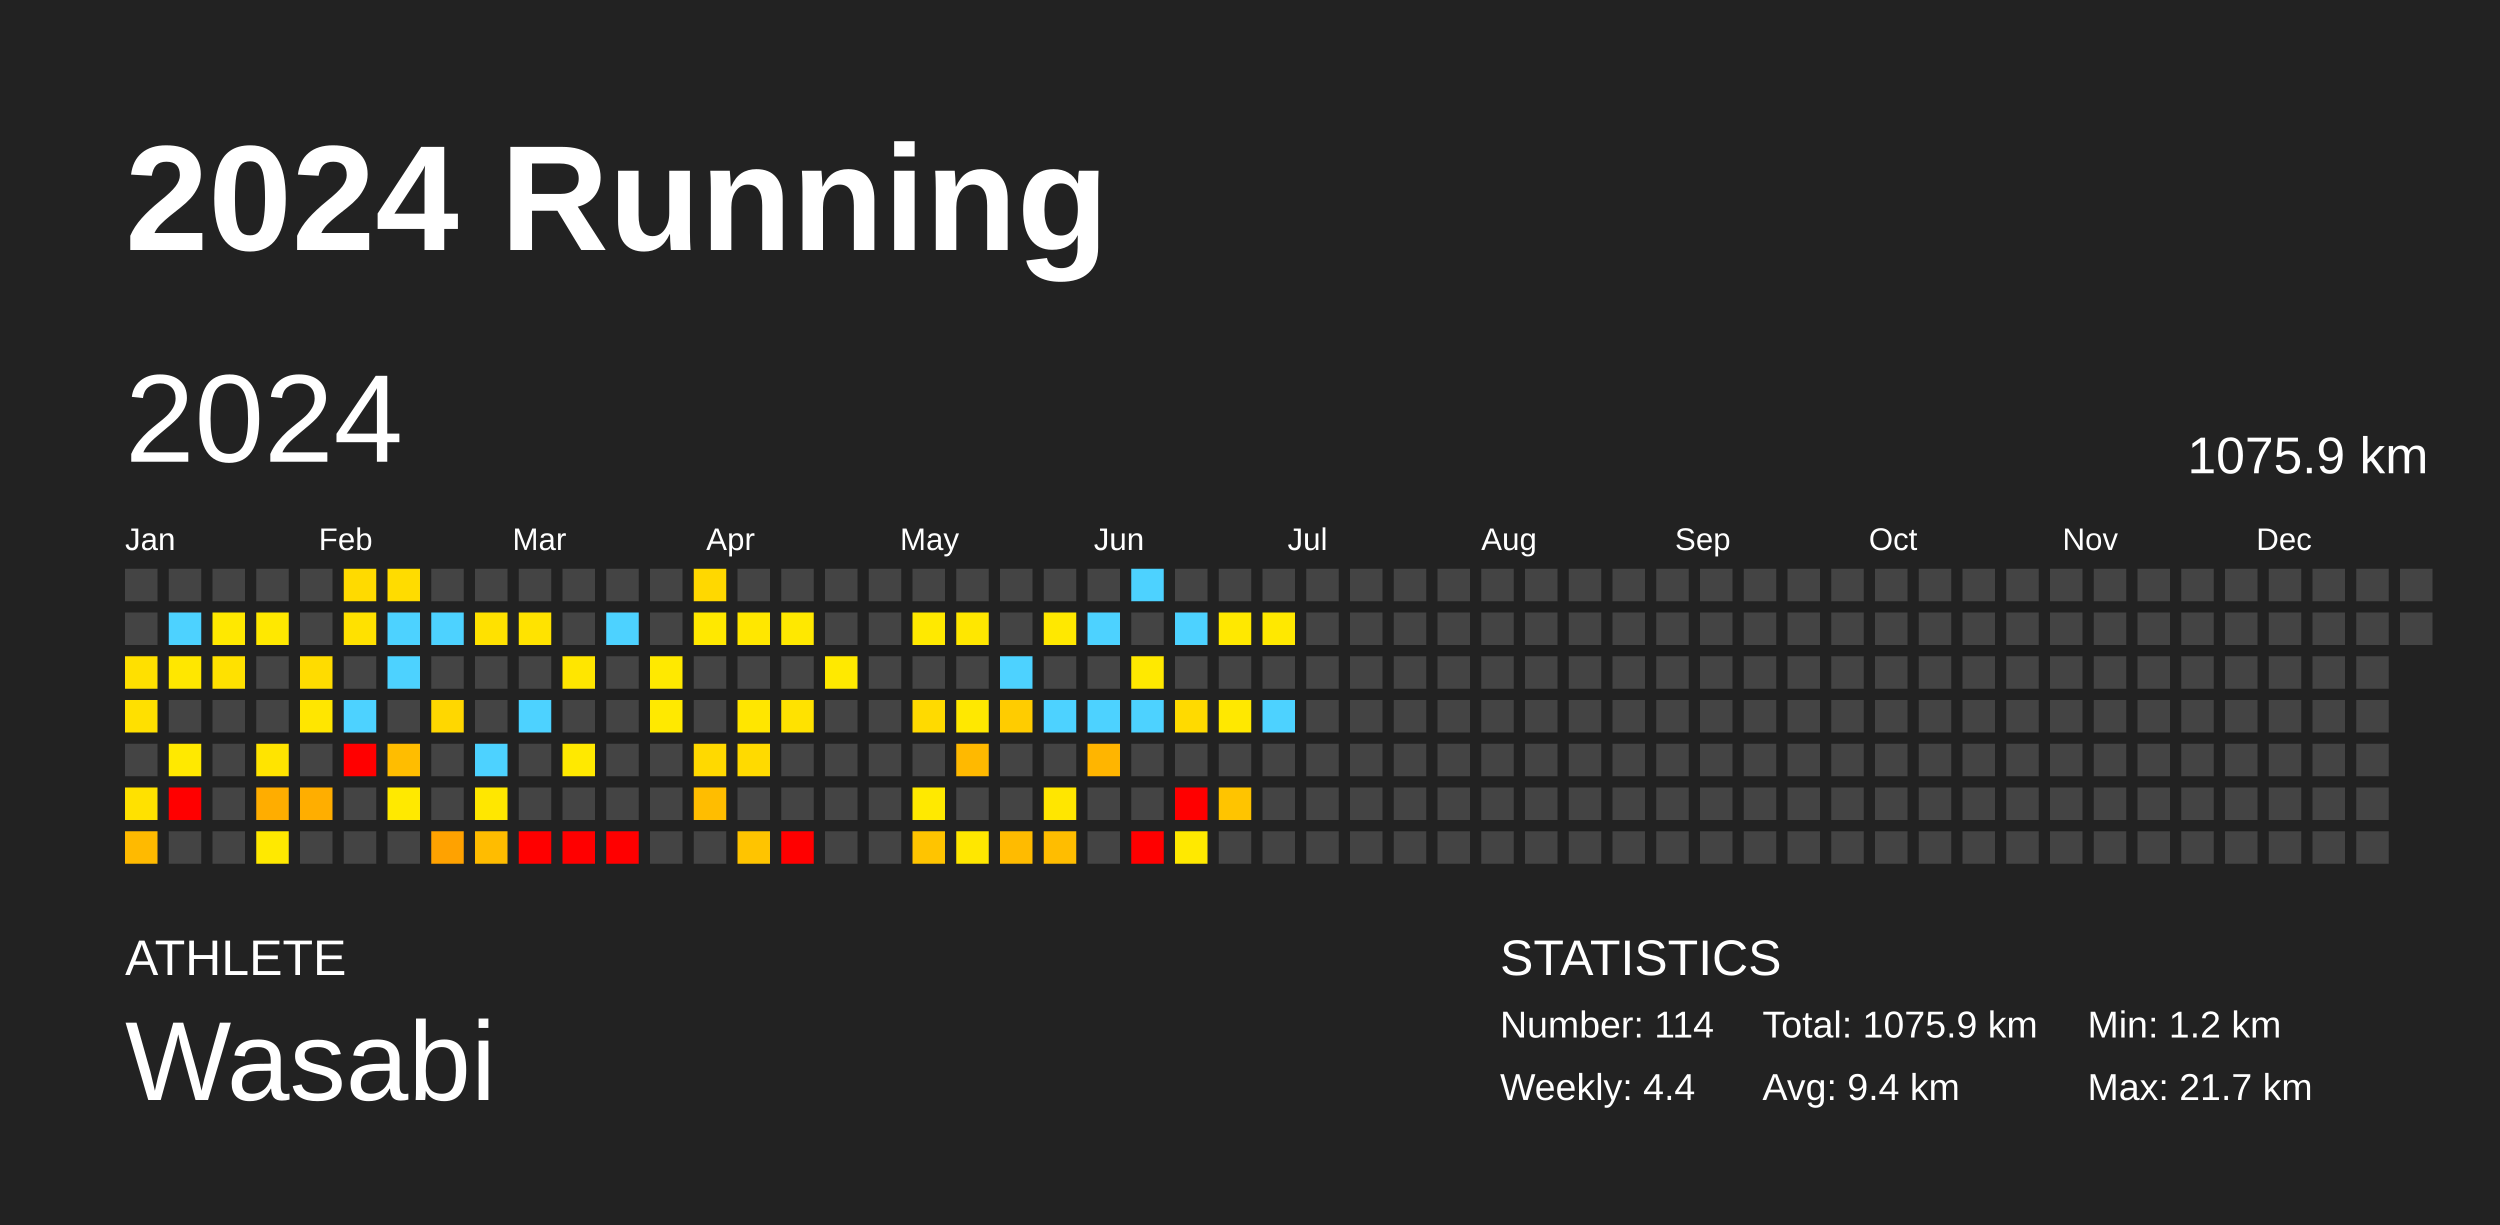
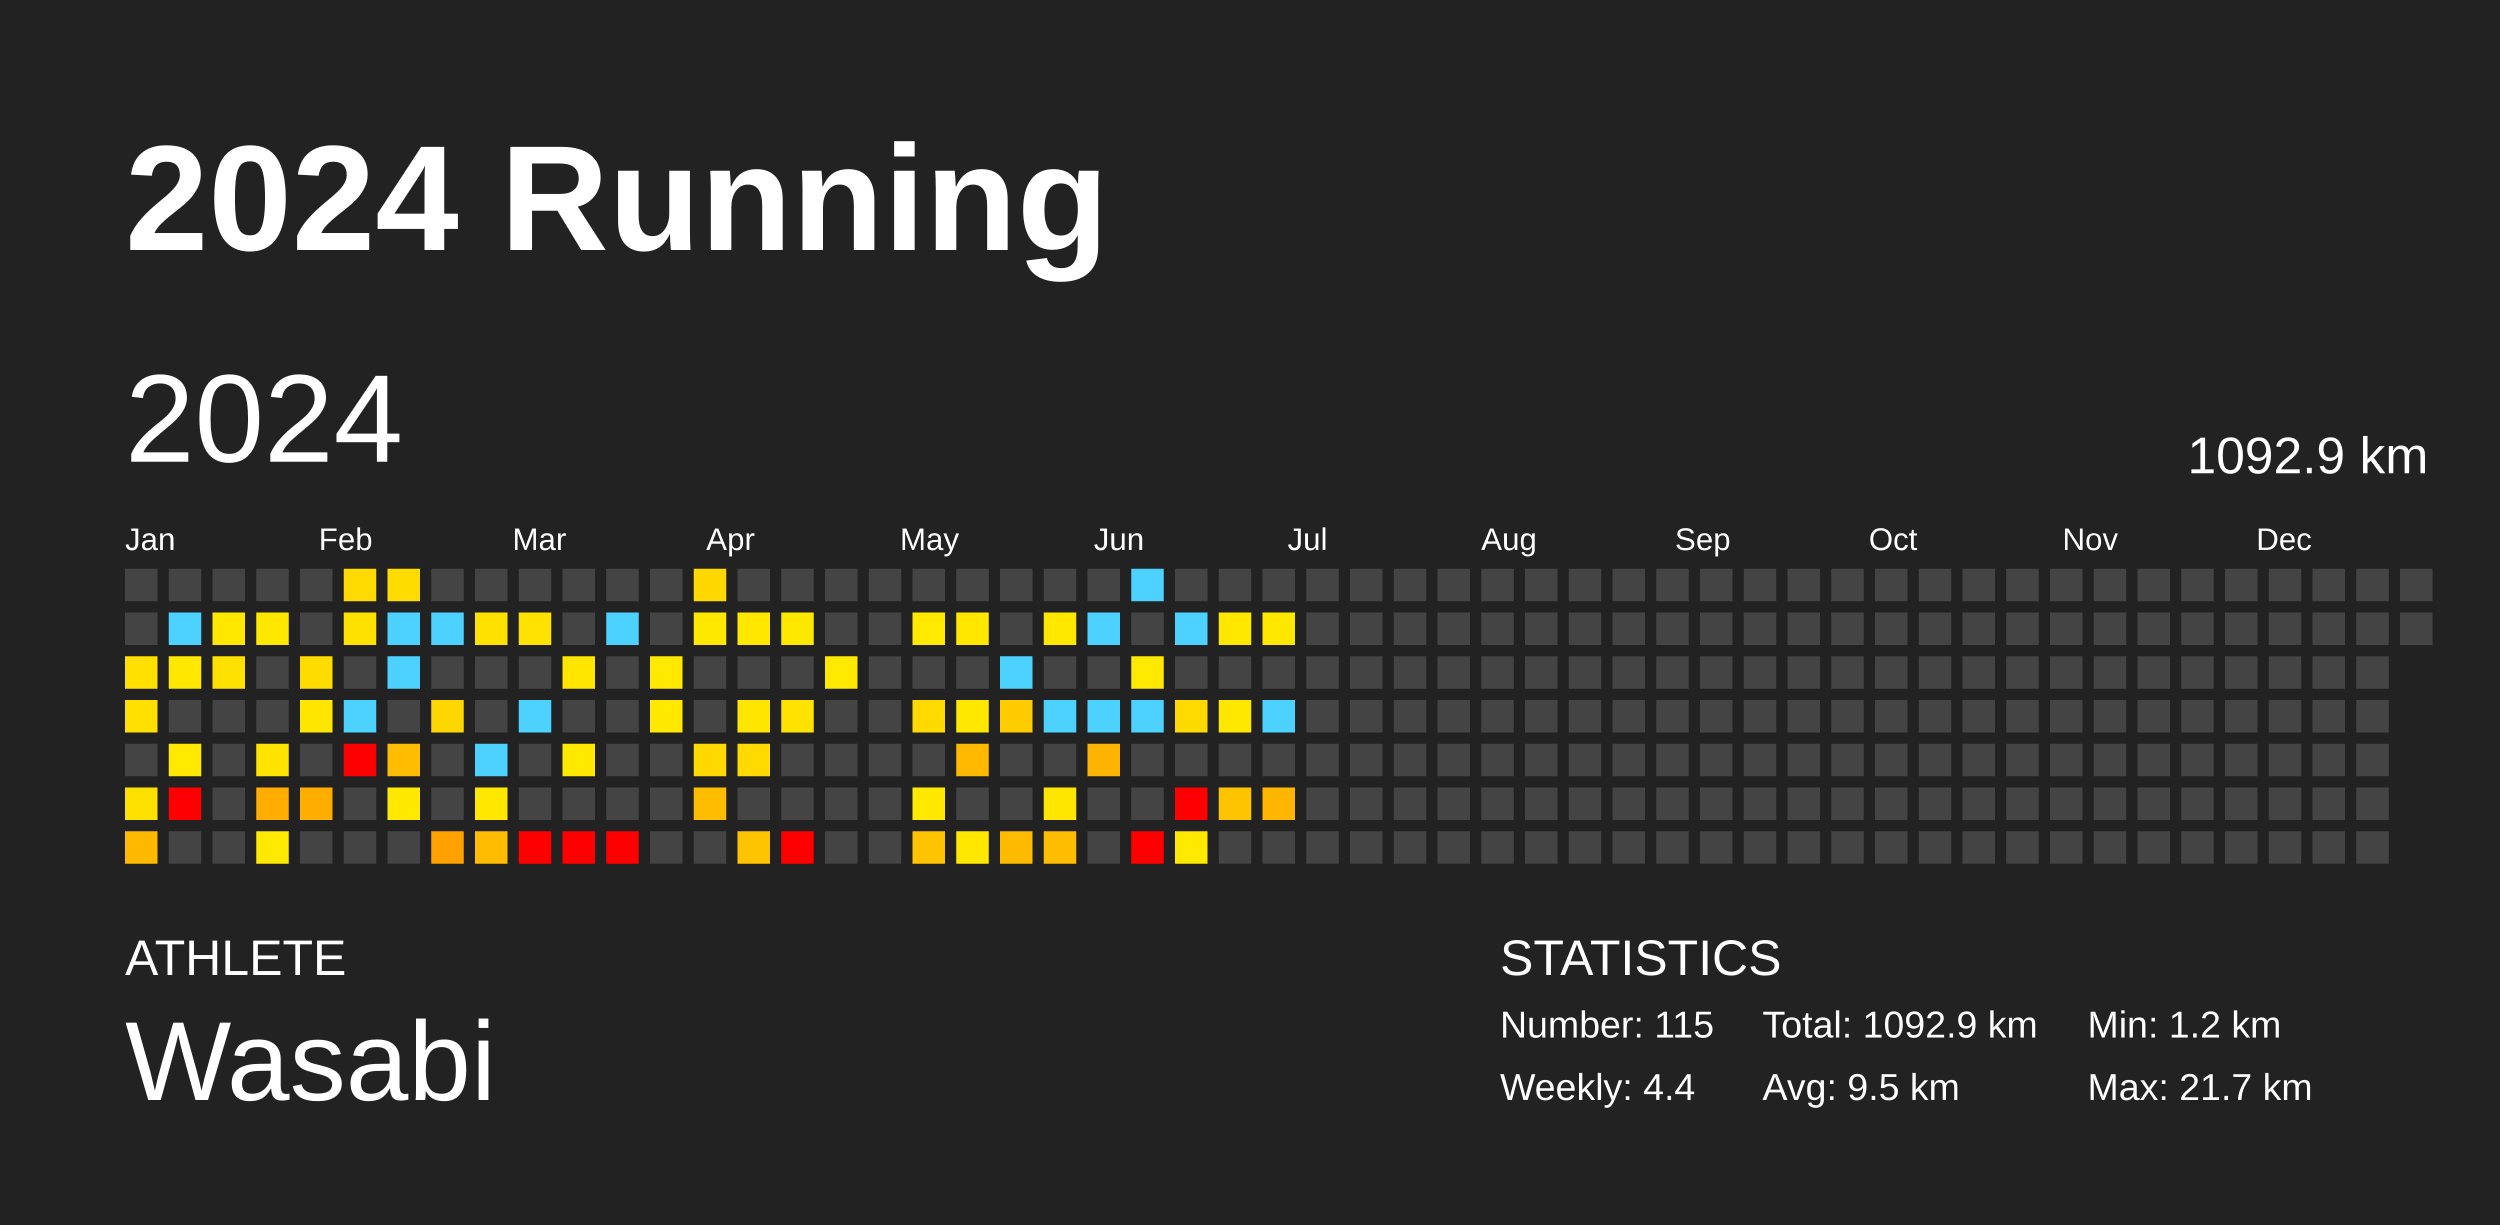
<svg xmlns="http://www.w3.org/2000/svg" baseProfile="full" height="98mm" version="1.1" viewBox="0,0,200,98" width="200mm">
  <defs />
  <rect fill="#222222" height="98" width="200" x="0" y="0" />
  <text fill="#FFFFFF" style="font-size:12px; font-family:Arial; font-weight:bold;" x="10" y="20">2024 Running</text>
  <text fill="#FFFFFF" style="font-size:4px; font-family:Arial" x="10" y="78">ATHLETE</text>
  <text fill="#FFFFFF" style="font-size:9px; font-family:Arial" x="10" y="88">Wasabi</text>
  <text fill="#FFFFFF" style="font-size:4px; font-family:Arial" x="120" y="78">STATISTICS</text>
-   <text fill="#FFFFFF" style="font-size:3px; font-family:Arial" x="120" y="83">Number: 114</text>
+   <text fill="#FFFFFF" style="font-size:3px; font-family:Arial" x="120" y="83">Number: 115</text>
  <text fill="#FFFFFF" style="font-size:3px; font-family:Arial" x="120" y="88">Weekly: 4.4</text>
-   <text fill="#FFFFFF" style="font-size:3px; font-family:Arial" x="141" y="83">Total: 1075.9 km</text>
-   <text fill="#FFFFFF" style="font-size:3px; font-family:Arial" x="141" y="88">Avg: 9.4 km</text>
+   <text fill="#FFFFFF" style="font-size:3px; font-family:Arial" x="141" y="83">Total: 1092.9 km</text>
+   <text fill="#FFFFFF" style="font-size:3px; font-family:Arial" x="141" y="88">Avg: 9.5 km</text>
  <text fill="#FFFFFF" style="font-size:3px; font-family:Arial" x="167" y="83">Min: 1.2 km</text>
  <text fill="#FFFFFF" style="font-size:3px; font-family:Arial" x="167" y="88">Max: 21.7 km</text>
  <text dominant-baseline="hanging" fill="#FFFFFF" style="font-size:10.0px; font-family:Arial;" x="10" y="30">2024</text>
-   <text dominant-baseline="hanging" fill="#FFFFFF" style="font-size:4.125px; font-family:Arial;" x="175" y="35">1075.9 km</text>
+   <text dominant-baseline="hanging" fill="#FFFFFF" style="font-size:4.125px; font-family:Arial;" x="175" y="35">1092.9 km</text>
  <text fill="#FFFFFF" style="font-size:2.5px; font-family:Arial" x="10.0" y="44">Jan</text>
  <text fill="#FFFFFF" style="font-size:2.5px; font-family:Arial" x="25.5" y="44">Feb</text>
  <text fill="#FFFFFF" style="font-size:2.5px; font-family:Arial" x="41.0" y="44">Mar</text>
  <text fill="#FFFFFF" style="font-size:2.5px; font-family:Arial" x="56.5" y="44">Apr</text>
  <text fill="#FFFFFF" style="font-size:2.5px; font-family:Arial" x="72.0" y="44">May</text>
  <text fill="#FFFFFF" style="font-size:2.5px; font-family:Arial" x="87.5" y="44">Jun</text>
  <text fill="#FFFFFF" style="font-size:2.5px; font-family:Arial" x="103.0" y="44">Jul</text>
  <text fill="#FFFFFF" style="font-size:2.5px; font-family:Arial" x="118.5" y="44">Aug</text>
  <text fill="#FFFFFF" style="font-size:2.5px; font-family:Arial" x="134.0" y="44">Sep</text>
  <text fill="#FFFFFF" style="font-size:2.5px; font-family:Arial" x="149.5" y="44">Oct</text>
  <text fill="#FFFFFF" style="font-size:2.5px; font-family:Arial" x="165.0" y="44">Nov</text>
  <text fill="#FFFFFF" style="font-size:2.5px; font-family:Arial" x="180.5" y="44">Dec</text>
  <rect fill="#444444" height="2.6" width="2.6" x="10.0" y="45.5" />
  <rect fill="#444444" height="2.6" width="2.6" x="10.0" y="49.0" />
  <rect fill="#ffe000" height="2.6" width="2.6" x="10.0" y="52.5" />
  <rect fill="#ffe000" height="2.6" width="2.6" x="10.0" y="56.0" />
  <rect fill="#444444" height="2.6" width="2.6" x="10.0" y="59.5" />
  <rect fill="#ffe100" height="2.6" width="2.6" x="10.0" y="63.0" />
  <rect fill="#ffba00" height="2.6" width="2.6" x="10.0" y="66.5" />
  <rect fill="#444444" height="2.6" width="2.6" x="13.5" y="45.5" />
  <rect fill="#4dd2ff" height="2.6" width="2.6" x="13.5" y="49.0" />
  <rect fill="#ffe700" height="2.6" width="2.6" x="13.5" y="52.5" />
  <rect fill="#444444" height="2.6" width="2.6" x="13.5" y="56.0" />
  <rect fill="#ffe900" height="2.6" width="2.6" x="13.5" y="59.5" />
  <rect fill="red" height="2.6" width="2.6" x="13.5" y="63.0" />
  <rect fill="#444444" height="2.6" width="2.6" x="13.5" y="66.5" />
  <rect fill="#444444" height="2.6" width="2.6" x="17.0" y="45.5" />
  <rect fill="#ffe800" height="2.6" width="2.6" x="17.0" y="49.0" />
  <rect fill="#ffe100" height="2.6" width="2.6" x="17.0" y="52.5" />
  <rect fill="#444444" height="2.6" width="2.6" x="17.0" y="56.0" />
  <rect fill="#444444" height="2.6" width="2.6" x="17.0" y="59.5" />
  <rect fill="#444444" height="2.6" width="2.6" x="17.0" y="63.0" />
  <rect fill="#444444" height="2.6" width="2.6" x="17.0" y="66.5" />
  <rect fill="#444444" height="2.6" width="2.6" x="20.5" y="45.5" />
  <rect fill="#ffe800" height="2.6" width="2.6" x="20.5" y="49.0" />
  <rect fill="#444444" height="2.6" width="2.6" x="20.5" y="52.5" />
  <rect fill="#444444" height="2.6" width="2.6" x="20.5" y="56.0" />
  <rect fill="#ffe400" height="2.6" width="2.6" x="20.5" y="59.5" />
  <rect fill="#ffad00" height="2.6" width="2.6" x="20.5" y="63.0" />
  <rect fill="#ffe900" height="2.6" width="2.6" x="20.5" y="66.5" />
  <rect fill="#444444" height="2.6" width="2.6" x="24.0" y="45.5" />
  <rect fill="#444444" height="2.6" width="2.6" x="24.0" y="49.0" />
  <rect fill="#ffdc00" height="2.6" width="2.6" x="24.0" y="52.5" />
  <rect fill="#ffe600" height="2.6" width="2.6" x="24.0" y="56.0" />
  <rect fill="#444444" height="2.6" width="2.6" x="24.0" y="59.5" />
  <rect fill="#ffae00" height="2.6" width="2.6" x="24.0" y="63.0" />
  <rect fill="#444444" height="2.6" width="2.6" x="24.0" y="66.5" />
  <rect fill="#ffda00" height="2.6" width="2.6" x="27.5" y="45.5" />
  <rect fill="#ffe100" height="2.6" width="2.6" x="27.5" y="49.0" />
  <rect fill="#444444" height="2.6" width="2.6" x="27.5" y="52.5" />
  <rect fill="#4dd2ff" height="2.6" width="2.6" x="27.5" y="56.0" />
  <rect fill="red" height="2.6" width="2.6" x="27.5" y="59.5" />
  <rect fill="#444444" height="2.6" width="2.6" x="27.5" y="63.0" />
  <rect fill="#444444" height="2.6" width="2.6" x="27.5" y="66.5" />
  <rect fill="#ffdc00" height="2.6" width="2.6" x="31.0" y="45.5" />
  <rect fill="#4dd2ff" height="2.6" width="2.6" x="31.0" y="49.0" />
  <rect fill="#4dd2ff" height="2.6" width="2.6" x="31.0" y="52.5" />
  <rect fill="#444444" height="2.6" width="2.6" x="31.0" y="56.0" />
  <rect fill="#ffbd00" height="2.6" width="2.6" x="31.0" y="59.5" />
  <rect fill="#ffe900" height="2.6" width="2.6" x="31.0" y="63.0" />
  <rect fill="#444444" height="2.6" width="2.6" x="31.0" y="66.5" />
  <rect fill="#444444" height="2.6" width="2.6" x="34.5" y="45.5" />
  <rect fill="#4dd2ff" height="2.6" width="2.6" x="34.5" y="49.0" />
  <rect fill="#444444" height="2.6" width="2.6" x="34.5" y="52.5" />
  <rect fill="#ffd700" height="2.6" width="2.6" x="34.5" y="56.0" />
  <rect fill="#444444" height="2.6" width="2.6" x="34.5" y="59.5" />
  <rect fill="#444444" height="2.6" width="2.6" x="34.5" y="63.0" />
  <rect fill="#ffa200" height="2.6" width="2.6" x="34.5" y="66.5" />
  <rect fill="#444444" height="2.6" width="2.6" x="38.0" y="45.5" />
  <rect fill="#ffe100" height="2.6" width="2.6" x="38.0" y="49.0" />
  <rect fill="#444444" height="2.6" width="2.6" x="38.0" y="52.5" />
  <rect fill="#444444" height="2.6" width="2.6" x="38.0" y="56.0" />
  <rect fill="#4dd2ff" height="2.6" width="2.6" x="38.0" y="59.5" />
  <rect fill="#ffe700" height="2.6" width="2.6" x="38.0" y="63.0" />
  <rect fill="#ffbc00" height="2.6" width="2.6" x="38.0" y="66.5" />
  <rect fill="#444444" height="2.6" width="2.6" x="41.5" y="45.5" />
  <rect fill="#ffe300" height="2.6" width="2.6" x="41.5" y="49.0" />
  <rect fill="#444444" height="2.6" width="2.6" x="41.5" y="52.5" />
  <rect fill="#4dd2ff" height="2.6" width="2.6" x="41.5" y="56.0" />
  <rect fill="#444444" height="2.6" width="2.6" x="41.5" y="59.5" />
  <rect fill="#444444" height="2.6" width="2.6" x="41.5" y="63.0" />
  <rect fill="red" height="2.6" width="2.6" x="41.5" y="66.5" />
  <rect fill="#444444" height="2.6" width="2.6" x="45.0" y="45.5" />
  <rect fill="#444444" height="2.6" width="2.6" x="45.0" y="49.0" />
  <rect fill="#ffe600" height="2.6" width="2.6" x="45.0" y="52.5" />
  <rect fill="#444444" height="2.6" width="2.6" x="45.0" y="56.0" />
  <rect fill="#ffe900" height="2.6" width="2.6" x="45.0" y="59.5" />
  <rect fill="#444444" height="2.6" width="2.6" x="45.0" y="63.0" />
  <rect fill="red" height="2.6" width="2.6" x="45.0" y="66.5" />
  <rect fill="#444444" height="2.6" width="2.6" x="48.5" y="45.5" />
  <rect fill="#4dd2ff" height="2.6" width="2.6" x="48.5" y="49.0" />
  <rect fill="#444444" height="2.6" width="2.6" x="48.5" y="52.5" />
  <rect fill="#444444" height="2.6" width="2.6" x="48.5" y="56.0" />
  <rect fill="#444444" height="2.6" width="2.6" x="48.5" y="59.5" />
  <rect fill="#444444" height="2.6" width="2.6" x="48.5" y="63.0" />
  <rect fill="red" height="2.6" width="2.6" x="48.5" y="66.5" />
  <rect fill="#444444" height="2.6" width="2.6" x="52.0" y="45.5" />
  <rect fill="#444444" height="2.6" width="2.6" x="52.0" y="49.0" />
  <rect fill="#ffe900" height="2.6" width="2.6" x="52.0" y="52.5" />
  <rect fill="#ffe900" height="2.6" width="2.6" x="52.0" y="56.0" />
  <rect fill="#444444" height="2.6" width="2.6" x="52.0" y="59.5" />
  <rect fill="#444444" height="2.6" width="2.6" x="52.0" y="63.0" />
  <rect fill="#444444" height="2.6" width="2.6" x="52.0" y="66.5" />
  <rect fill="#ffd800" height="2.6" width="2.6" x="55.5" y="45.5" />
  <rect fill="#ffe800" height="2.6" width="2.6" x="55.5" y="49.0" />
  <rect fill="#444444" height="2.6" width="2.6" x="55.5" y="52.5" />
  <rect fill="#444444" height="2.6" width="2.6" x="55.5" y="56.0" />
  <rect fill="#ffd900" height="2.6" width="2.6" x="55.5" y="59.5" />
  <rect fill="#ffbd00" height="2.6" width="2.6" x="55.5" y="63.0" />
  <rect fill="#444444" height="2.6" width="2.6" x="55.5" y="66.5" />
  <rect fill="#444444" height="2.6" width="2.6" x="59.0" y="45.5" />
  <rect fill="#ffe700" height="2.6" width="2.6" x="59.0" y="49.0" />
  <rect fill="#444444" height="2.6" width="2.6" x="59.0" y="52.5" />
  <rect fill="#ffe600" height="2.6" width="2.6" x="59.0" y="56.0" />
  <rect fill="#ffda00" height="2.6" width="2.6" x="59.0" y="59.5" />
  <rect fill="#444444" height="2.6" width="2.6" x="59.0" y="63.0" />
  <rect fill="#ffc400" height="2.6" width="2.6" x="59.0" y="66.5" />
  <rect fill="#444444" height="2.6" width="2.6" x="62.5" y="45.5" />
  <rect fill="#ffe800" height="2.6" width="2.6" x="62.5" y="49.0" />
  <rect fill="#444444" height="2.6" width="2.6" x="62.5" y="52.5" />
  <rect fill="#ffe200" height="2.6" width="2.6" x="62.5" y="56.0" />
  <rect fill="#444444" height="2.6" width="2.6" x="62.5" y="59.5" />
  <rect fill="#444444" height="2.6" width="2.6" x="62.5" y="63.0" />
  <rect fill="red" height="2.6" width="2.6" x="62.5" y="66.5" />
  <rect fill="#444444" height="2.6" width="2.6" x="66.0" y="45.5" />
  <rect fill="#444444" height="2.6" width="2.6" x="66.0" y="49.0" />
  <rect fill="#ffe900" height="2.6" width="2.6" x="66.0" y="52.5" />
  <rect fill="#444444" height="2.6" width="2.6" x="66.0" y="56.0" />
  <rect fill="#444444" height="2.6" width="2.6" x="66.0" y="59.5" />
  <rect fill="#444444" height="2.6" width="2.6" x="66.0" y="63.0" />
  <rect fill="#444444" height="2.6" width="2.6" x="66.0" y="66.5" />
  <rect fill="#444444" height="2.6" width="2.6" x="69.5" y="45.5" />
  <rect fill="#444444" height="2.6" width="2.6" x="69.5" y="49.0" />
  <rect fill="#444444" height="2.6" width="2.6" x="69.5" y="52.5" />
  <rect fill="#444444" height="2.6" width="2.6" x="69.5" y="56.0" />
  <rect fill="#444444" height="2.6" width="2.6" x="69.5" y="59.5" />
  <rect fill="#444444" height="2.6" width="2.6" x="69.5" y="63.0" />
  <rect fill="#444444" height="2.6" width="2.6" x="69.5" y="66.5" />
  <rect fill="#444444" height="2.6" width="2.6" x="73.0" y="45.5" />
  <rect fill="#ffe900" height="2.6" width="2.6" x="73.0" y="49.0" />
  <rect fill="#444444" height="2.6" width="2.6" x="73.0" y="52.5" />
  <rect fill="#ffda00" height="2.6" width="2.6" x="73.0" y="56.0" />
  <rect fill="#444444" height="2.6" width="2.6" x="73.0" y="59.5" />
  <rect fill="#ffe900" height="2.6" width="2.6" x="73.0" y="63.0" />
  <rect fill="#ffc400" height="2.6" width="2.6" x="73.0" y="66.5" />
  <rect fill="#444444" height="2.6" width="2.6" x="76.5" y="45.5" />
  <rect fill="#ffe700" height="2.6" width="2.6" x="76.5" y="49.0" />
  <rect fill="#444444" height="2.6" width="2.6" x="76.5" y="52.5" />
  <rect fill="#ffe800" height="2.6" width="2.6" x="76.5" y="56.0" />
  <rect fill="#ffb900" height="2.6" width="2.6" x="76.5" y="59.5" />
  <rect fill="#444444" height="2.6" width="2.6" x="76.5" y="63.0" />
  <rect fill="#ffe700" height="2.6" width="2.6" x="76.5" y="66.5" />
  <rect fill="#444444" height="2.6" width="2.6" x="80.0" y="45.5" />
  <rect fill="#444444" height="2.6" width="2.6" x="80.0" y="49.0" />
  <rect fill="#4dd2ff" height="2.6" width="2.6" x="80.0" y="52.5" />
  <rect fill="#ffcc00" height="2.6" width="2.6" x="80.0" y="56.0" />
  <rect fill="#444444" height="2.6" width="2.6" x="80.0" y="59.5" />
  <rect fill="#444444" height="2.6" width="2.6" x="80.0" y="63.0" />
  <rect fill="#ffbb00" height="2.6" width="2.6" x="80.0" y="66.5" />
  <rect fill="#444444" height="2.6" width="2.6" x="83.5" y="45.5" />
  <rect fill="#ffe800" height="2.6" width="2.6" x="83.5" y="49.0" />
  <rect fill="#444444" height="2.6" width="2.6" x="83.5" y="52.5" />
  <rect fill="#4dd2ff" height="2.6" width="2.6" x="83.5" y="56.0" />
  <rect fill="#444444" height="2.6" width="2.6" x="83.5" y="59.5" />
  <rect fill="#ffe600" height="2.6" width="2.6" x="83.5" y="63.0" />
  <rect fill="#ffbd00" height="2.6" width="2.6" x="83.5" y="66.5" />
  <rect fill="#444444" height="2.6" width="2.6" x="87.0" y="45.5" />
  <rect fill="#4dd2ff" height="2.6" width="2.6" x="87.0" y="49.0" />
  <rect fill="#444444" height="2.6" width="2.6" x="87.0" y="52.5" />
  <rect fill="#4dd2ff" height="2.6" width="2.6" x="87.0" y="56.0" />
  <rect fill="#ffb500" height="2.6" width="2.6" x="87.0" y="59.5" />
  <rect fill="#444444" height="2.6" width="2.6" x="87.0" y="63.0" />
  <rect fill="#444444" height="2.6" width="2.6" x="87.0" y="66.5" />
  <rect fill="#4dd2ff" height="2.6" width="2.6" x="90.5" y="45.5" />
  <rect fill="#444444" height="2.6" width="2.6" x="90.5" y="49.0" />
  <rect fill="#ffe900" height="2.6" width="2.6" x="90.5" y="52.5" />
  <rect fill="#4dd2ff" height="2.6" width="2.6" x="90.5" y="56.0" />
  <rect fill="#444444" height="2.6" width="2.6" x="90.5" y="59.5" />
  <rect fill="#444444" height="2.6" width="2.6" x="90.5" y="63.0" />
  <rect fill="red" height="2.6" width="2.6" x="90.5" y="66.5" />
  <rect fill="#444444" height="2.6" width="2.6" x="94.0" y="45.5" />
  <rect fill="#4dd2ff" height="2.6" width="2.6" x="94.0" y="49.0" />
  <rect fill="#444444" height="2.6" width="2.6" x="94.0" y="52.5" />
  <rect fill="#ffda00" height="2.6" width="2.6" x="94.0" y="56.0" />
  <rect fill="#444444" height="2.6" width="2.6" x="94.0" y="59.5" />
  <rect fill="red" height="2.6" width="2.6" x="94.0" y="63.0" />
  <rect fill="#ffe900" height="2.6" width="2.6" x="94.0" y="66.5" />
  <rect fill="#444444" height="2.6" width="2.6" x="97.5" y="45.5" />
  <rect fill="#ffe800" height="2.6" width="2.6" x="97.5" y="49.0" />
  <rect fill="#444444" height="2.6" width="2.6" x="97.5" y="52.5" />
  <rect fill="#ffe800" height="2.6" width="2.6" x="97.5" y="56.0" />
  <rect fill="#444444" height="2.6" width="2.6" x="97.5" y="59.5" />
  <rect fill="#ffc400" height="2.6" width="2.6" x="97.5" y="63.0" />
  <rect fill="#444444" height="2.6" width="2.6" x="97.5" y="66.5" />
  <rect fill="#444444" height="2.6" width="2.6" x="101.0" y="45.5" />
  <rect fill="#ffe800" height="2.6" width="2.6" x="101.0" y="49.0" />
  <rect fill="#444444" height="2.6" width="2.6" x="101.0" y="52.5" />
  <rect fill="#4dd2ff" height="2.6" width="2.6" x="101.0" y="56.0" />
  <rect fill="#444444" height="2.6" width="2.6" x="101.0" y="59.5" />
-   <rect fill="#444444" height="2.6" width="2.6" x="101.0" y="63.0" />
+   <rect fill="#ffb600" height="2.6" width="2.6" x="101.0" y="63.0" />
  <rect fill="#444444" height="2.6" width="2.6" x="101.0" y="66.5" />
  <rect fill="#444444" height="2.6" width="2.6" x="104.5" y="45.5" />
  <rect fill="#444444" height="2.6" width="2.6" x="104.5" y="49.0" />
  <rect fill="#444444" height="2.6" width="2.6" x="104.5" y="52.5" />
  <rect fill="#444444" height="2.6" width="2.6" x="104.5" y="56.0" />
  <rect fill="#444444" height="2.6" width="2.6" x="104.5" y="59.5" />
  <rect fill="#444444" height="2.6" width="2.6" x="104.5" y="63.0" />
  <rect fill="#444444" height="2.6" width="2.6" x="104.5" y="66.5" />
  <rect fill="#444444" height="2.6" width="2.6" x="108.0" y="45.5" />
  <rect fill="#444444" height="2.6" width="2.6" x="108.0" y="49.0" />
  <rect fill="#444444" height="2.6" width="2.6" x="108.0" y="52.5" />
  <rect fill="#444444" height="2.6" width="2.6" x="108.0" y="56.0" />
  <rect fill="#444444" height="2.6" width="2.6" x="108.0" y="59.5" />
  <rect fill="#444444" height="2.6" width="2.6" x="108.0" y="63.0" />
  <rect fill="#444444" height="2.6" width="2.6" x="108.0" y="66.5" />
  <rect fill="#444444" height="2.6" width="2.6" x="111.5" y="45.5" />
  <rect fill="#444444" height="2.6" width="2.6" x="111.5" y="49.0" />
  <rect fill="#444444" height="2.6" width="2.6" x="111.5" y="52.5" />
  <rect fill="#444444" height="2.6" width="2.6" x="111.5" y="56.0" />
  <rect fill="#444444" height="2.6" width="2.6" x="111.5" y="59.5" />
  <rect fill="#444444" height="2.6" width="2.6" x="111.5" y="63.0" />
  <rect fill="#444444" height="2.6" width="2.6" x="111.5" y="66.5" />
  <rect fill="#444444" height="2.6" width="2.6" x="115.0" y="45.5" />
  <rect fill="#444444" height="2.6" width="2.6" x="115.0" y="49.0" />
  <rect fill="#444444" height="2.6" width="2.6" x="115.0" y="52.5" />
  <rect fill="#444444" height="2.6" width="2.6" x="115.0" y="56.0" />
  <rect fill="#444444" height="2.6" width="2.6" x="115.0" y="59.5" />
  <rect fill="#444444" height="2.6" width="2.6" x="115.0" y="63.0" />
  <rect fill="#444444" height="2.6" width="2.6" x="115.0" y="66.5" />
  <rect fill="#444444" height="2.6" width="2.6" x="118.5" y="45.5" />
  <rect fill="#444444" height="2.6" width="2.6" x="118.5" y="49.0" />
  <rect fill="#444444" height="2.6" width="2.6" x="118.5" y="52.5" />
  <rect fill="#444444" height="2.6" width="2.6" x="118.5" y="56.0" />
  <rect fill="#444444" height="2.6" width="2.6" x="118.5" y="59.5" />
  <rect fill="#444444" height="2.6" width="2.6" x="118.5" y="63.0" />
  <rect fill="#444444" height="2.6" width="2.6" x="118.5" y="66.5" />
  <rect fill="#444444" height="2.6" width="2.6" x="122.0" y="45.5" />
  <rect fill="#444444" height="2.6" width="2.6" x="122.0" y="49.0" />
  <rect fill="#444444" height="2.6" width="2.6" x="122.0" y="52.5" />
  <rect fill="#444444" height="2.6" width="2.6" x="122.0" y="56.0" />
  <rect fill="#444444" height="2.6" width="2.6" x="122.0" y="59.5" />
  <rect fill="#444444" height="2.6" width="2.6" x="122.0" y="63.0" />
  <rect fill="#444444" height="2.6" width="2.6" x="122.0" y="66.5" />
  <rect fill="#444444" height="2.6" width="2.6" x="125.5" y="45.5" />
  <rect fill="#444444" height="2.6" width="2.6" x="125.5" y="49.0" />
  <rect fill="#444444" height="2.6" width="2.6" x="125.5" y="52.5" />
  <rect fill="#444444" height="2.6" width="2.6" x="125.5" y="56.0" />
  <rect fill="#444444" height="2.6" width="2.6" x="125.5" y="59.5" />
  <rect fill="#444444" height="2.6" width="2.6" x="125.5" y="63.0" />
  <rect fill="#444444" height="2.6" width="2.6" x="125.5" y="66.5" />
  <rect fill="#444444" height="2.6" width="2.6" x="129.0" y="45.5" />
  <rect fill="#444444" height="2.6" width="2.6" x="129.0" y="49.0" />
  <rect fill="#444444" height="2.6" width="2.6" x="129.0" y="52.5" />
  <rect fill="#444444" height="2.6" width="2.6" x="129.0" y="56.0" />
  <rect fill="#444444" height="2.6" width="2.6" x="129.0" y="59.5" />
  <rect fill="#444444" height="2.6" width="2.6" x="129.0" y="63.0" />
  <rect fill="#444444" height="2.6" width="2.6" x="129.0" y="66.5" />
  <rect fill="#444444" height="2.6" width="2.6" x="132.5" y="45.5" />
  <rect fill="#444444" height="2.6" width="2.6" x="132.5" y="49.0" />
  <rect fill="#444444" height="2.6" width="2.6" x="132.5" y="52.5" />
  <rect fill="#444444" height="2.6" width="2.6" x="132.5" y="56.0" />
  <rect fill="#444444" height="2.6" width="2.6" x="132.5" y="59.5" />
  <rect fill="#444444" height="2.6" width="2.6" x="132.5" y="63.0" />
  <rect fill="#444444" height="2.6" width="2.6" x="132.5" y="66.5" />
  <rect fill="#444444" height="2.6" width="2.6" x="136.0" y="45.5" />
  <rect fill="#444444" height="2.6" width="2.6" x="136.0" y="49.0" />
  <rect fill="#444444" height="2.6" width="2.6" x="136.0" y="52.5" />
  <rect fill="#444444" height="2.6" width="2.6" x="136.0" y="56.0" />
  <rect fill="#444444" height="2.6" width="2.6" x="136.0" y="59.5" />
  <rect fill="#444444" height="2.6" width="2.6" x="136.0" y="63.0" />
  <rect fill="#444444" height="2.6" width="2.6" x="136.0" y="66.5" />
  <rect fill="#444444" height="2.6" width="2.6" x="139.5" y="45.5" />
  <rect fill="#444444" height="2.6" width="2.6" x="139.5" y="49.0" />
  <rect fill="#444444" height="2.6" width="2.6" x="139.5" y="52.5" />
  <rect fill="#444444" height="2.6" width="2.6" x="139.5" y="56.0" />
  <rect fill="#444444" height="2.6" width="2.6" x="139.5" y="59.5" />
  <rect fill="#444444" height="2.6" width="2.6" x="139.5" y="63.0" />
  <rect fill="#444444" height="2.6" width="2.6" x="139.5" y="66.5" />
  <rect fill="#444444" height="2.6" width="2.6" x="143.0" y="45.5" />
  <rect fill="#444444" height="2.6" width="2.6" x="143.0" y="49.0" />
  <rect fill="#444444" height="2.6" width="2.6" x="143.0" y="52.5" />
  <rect fill="#444444" height="2.6" width="2.6" x="143.0" y="56.0" />
  <rect fill="#444444" height="2.6" width="2.6" x="143.0" y="59.5" />
  <rect fill="#444444" height="2.6" width="2.6" x="143.0" y="63.0" />
  <rect fill="#444444" height="2.6" width="2.6" x="143.0" y="66.5" />
  <rect fill="#444444" height="2.6" width="2.6" x="146.5" y="45.5" />
  <rect fill="#444444" height="2.6" width="2.6" x="146.5" y="49.0" />
  <rect fill="#444444" height="2.6" width="2.6" x="146.5" y="52.5" />
  <rect fill="#444444" height="2.6" width="2.6" x="146.5" y="56.0" />
  <rect fill="#444444" height="2.6" width="2.6" x="146.5" y="59.5" />
  <rect fill="#444444" height="2.6" width="2.6" x="146.5" y="63.0" />
  <rect fill="#444444" height="2.6" width="2.6" x="146.5" y="66.5" />
  <rect fill="#444444" height="2.6" width="2.6" x="150.0" y="45.5" />
  <rect fill="#444444" height="2.6" width="2.6" x="150.0" y="49.0" />
  <rect fill="#444444" height="2.6" width="2.6" x="150.0" y="52.5" />
  <rect fill="#444444" height="2.6" width="2.6" x="150.0" y="56.0" />
  <rect fill="#444444" height="2.6" width="2.6" x="150.0" y="59.5" />
  <rect fill="#444444" height="2.6" width="2.6" x="150.0" y="63.0" />
  <rect fill="#444444" height="2.6" width="2.6" x="150.0" y="66.5" />
  <rect fill="#444444" height="2.6" width="2.6" x="153.5" y="45.5" />
  <rect fill="#444444" height="2.6" width="2.6" x="153.5" y="49.0" />
  <rect fill="#444444" height="2.6" width="2.6" x="153.5" y="52.5" />
  <rect fill="#444444" height="2.6" width="2.6" x="153.5" y="56.0" />
  <rect fill="#444444" height="2.6" width="2.6" x="153.5" y="59.5" />
  <rect fill="#444444" height="2.6" width="2.6" x="153.5" y="63.0" />
  <rect fill="#444444" height="2.6" width="2.6" x="153.5" y="66.5" />
  <rect fill="#444444" height="2.6" width="2.6" x="157.0" y="45.5" />
  <rect fill="#444444" height="2.6" width="2.6" x="157.0" y="49.0" />
  <rect fill="#444444" height="2.6" width="2.6" x="157.0" y="52.5" />
  <rect fill="#444444" height="2.6" width="2.6" x="157.0" y="56.0" />
  <rect fill="#444444" height="2.6" width="2.6" x="157.0" y="59.5" />
  <rect fill="#444444" height="2.6" width="2.6" x="157.0" y="63.0" />
  <rect fill="#444444" height="2.6" width="2.6" x="157.0" y="66.5" />
  <rect fill="#444444" height="2.6" width="2.6" x="160.5" y="45.5" />
  <rect fill="#444444" height="2.6" width="2.6" x="160.5" y="49.0" />
  <rect fill="#444444" height="2.6" width="2.6" x="160.5" y="52.5" />
  <rect fill="#444444" height="2.6" width="2.6" x="160.5" y="56.0" />
  <rect fill="#444444" height="2.6" width="2.6" x="160.5" y="59.5" />
  <rect fill="#444444" height="2.6" width="2.6" x="160.5" y="63.0" />
  <rect fill="#444444" height="2.6" width="2.6" x="160.5" y="66.5" />
  <rect fill="#444444" height="2.6" width="2.6" x="164.0" y="45.5" />
  <rect fill="#444444" height="2.6" width="2.6" x="164.0" y="49.0" />
  <rect fill="#444444" height="2.6" width="2.6" x="164.0" y="52.5" />
  <rect fill="#444444" height="2.6" width="2.6" x="164.0" y="56.0" />
  <rect fill="#444444" height="2.6" width="2.6" x="164.0" y="59.5" />
  <rect fill="#444444" height="2.6" width="2.6" x="164.0" y="63.0" />
  <rect fill="#444444" height="2.6" width="2.6" x="164.0" y="66.5" />
  <rect fill="#444444" height="2.6" width="2.6" x="167.5" y="45.5" />
  <rect fill="#444444" height="2.6" width="2.6" x="167.5" y="49.0" />
  <rect fill="#444444" height="2.6" width="2.6" x="167.5" y="52.5" />
  <rect fill="#444444" height="2.6" width="2.6" x="167.5" y="56.0" />
  <rect fill="#444444" height="2.6" width="2.6" x="167.5" y="59.5" />
  <rect fill="#444444" height="2.6" width="2.6" x="167.5" y="63.0" />
  <rect fill="#444444" height="2.6" width="2.6" x="167.5" y="66.5" />
  <rect fill="#444444" height="2.6" width="2.6" x="171.0" y="45.5" />
  <rect fill="#444444" height="2.6" width="2.6" x="171.0" y="49.0" />
  <rect fill="#444444" height="2.6" width="2.6" x="171.0" y="52.5" />
  <rect fill="#444444" height="2.6" width="2.6" x="171.0" y="56.0" />
  <rect fill="#444444" height="2.6" width="2.6" x="171.0" y="59.5" />
  <rect fill="#444444" height="2.6" width="2.6" x="171.0" y="63.0" />
  <rect fill="#444444" height="2.6" width="2.6" x="171.0" y="66.5" />
  <rect fill="#444444" height="2.6" width="2.6" x="174.5" y="45.5" />
  <rect fill="#444444" height="2.6" width="2.6" x="174.5" y="49.0" />
  <rect fill="#444444" height="2.6" width="2.6" x="174.5" y="52.5" />
  <rect fill="#444444" height="2.6" width="2.6" x="174.5" y="56.0" />
  <rect fill="#444444" height="2.6" width="2.6" x="174.5" y="59.5" />
  <rect fill="#444444" height="2.6" width="2.6" x="174.5" y="63.0" />
  <rect fill="#444444" height="2.6" width="2.6" x="174.5" y="66.5" />
  <rect fill="#444444" height="2.6" width="2.6" x="178.0" y="45.5" />
  <rect fill="#444444" height="2.6" width="2.6" x="178.0" y="49.0" />
  <rect fill="#444444" height="2.6" width="2.6" x="178.0" y="52.5" />
  <rect fill="#444444" height="2.6" width="2.6" x="178.0" y="56.0" />
  <rect fill="#444444" height="2.6" width="2.6" x="178.0" y="59.5" />
  <rect fill="#444444" height="2.6" width="2.6" x="178.0" y="63.0" />
  <rect fill="#444444" height="2.6" width="2.6" x="178.0" y="66.5" />
  <rect fill="#444444" height="2.6" width="2.6" x="181.5" y="45.5" />
  <rect fill="#444444" height="2.6" width="2.6" x="181.5" y="49.0" />
  <rect fill="#444444" height="2.6" width="2.6" x="181.5" y="52.5" />
  <rect fill="#444444" height="2.6" width="2.6" x="181.5" y="56.0" />
  <rect fill="#444444" height="2.6" width="2.6" x="181.5" y="59.5" />
  <rect fill="#444444" height="2.6" width="2.6" x="181.5" y="63.0" />
  <rect fill="#444444" height="2.6" width="2.6" x="181.5" y="66.5" />
  <rect fill="#444444" height="2.6" width="2.6" x="185.0" y="45.5" />
  <rect fill="#444444" height="2.6" width="2.6" x="185.0" y="49.0" />
  <rect fill="#444444" height="2.6" width="2.6" x="185.0" y="52.5" />
  <rect fill="#444444" height="2.6" width="2.6" x="185.0" y="56.0" />
  <rect fill="#444444" height="2.6" width="2.6" x="185.0" y="59.5" />
  <rect fill="#444444" height="2.6" width="2.6" x="185.0" y="63.0" />
  <rect fill="#444444" height="2.6" width="2.6" x="185.0" y="66.5" />
  <rect fill="#444444" height="2.6" width="2.6" x="188.5" y="45.5" />
  <rect fill="#444444" height="2.6" width="2.6" x="188.5" y="49.0" />
  <rect fill="#444444" height="2.6" width="2.6" x="188.5" y="52.5" />
  <rect fill="#444444" height="2.6" width="2.6" x="188.5" y="56.0" />
  <rect fill="#444444" height="2.6" width="2.6" x="188.5" y="59.5" />
  <rect fill="#444444" height="2.6" width="2.6" x="188.5" y="63.0" />
  <rect fill="#444444" height="2.6" width="2.6" x="188.5" y="66.5" />
  <rect fill="#444444" height="2.6" width="2.6" x="192.0" y="45.5" />
  <rect fill="#444444" height="2.6" width="2.6" x="192.0" y="49.0" />
</svg>
